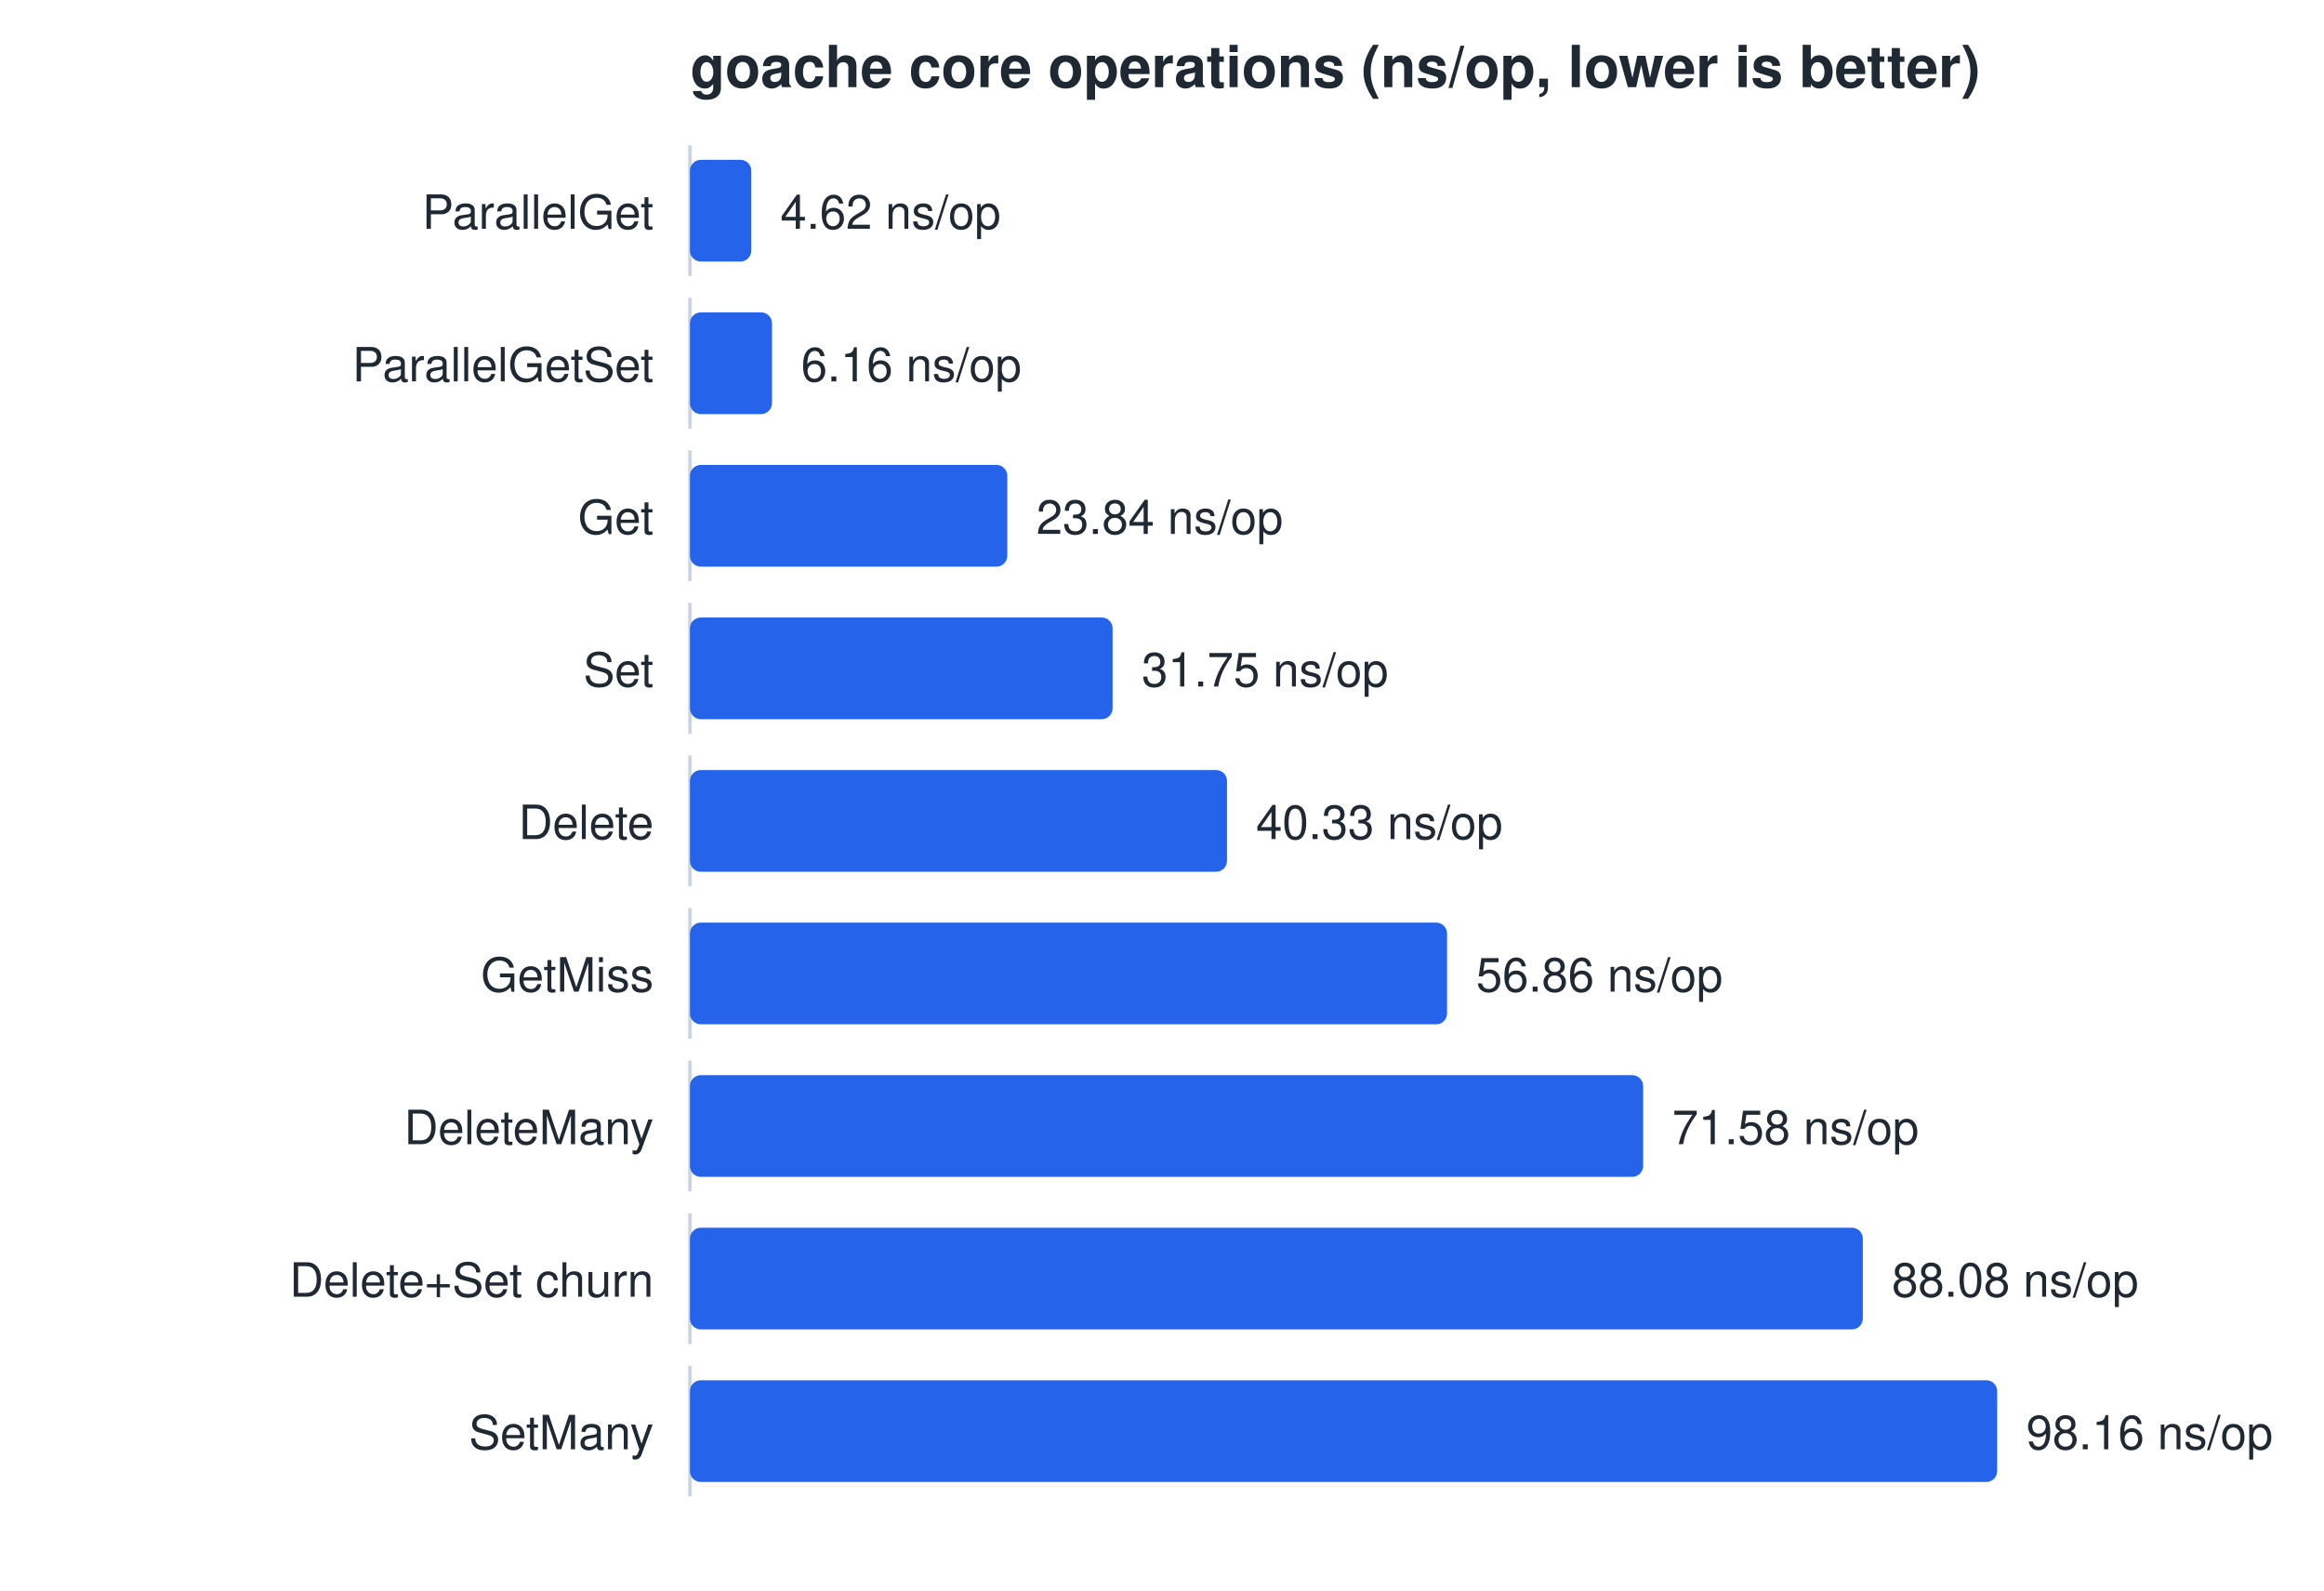
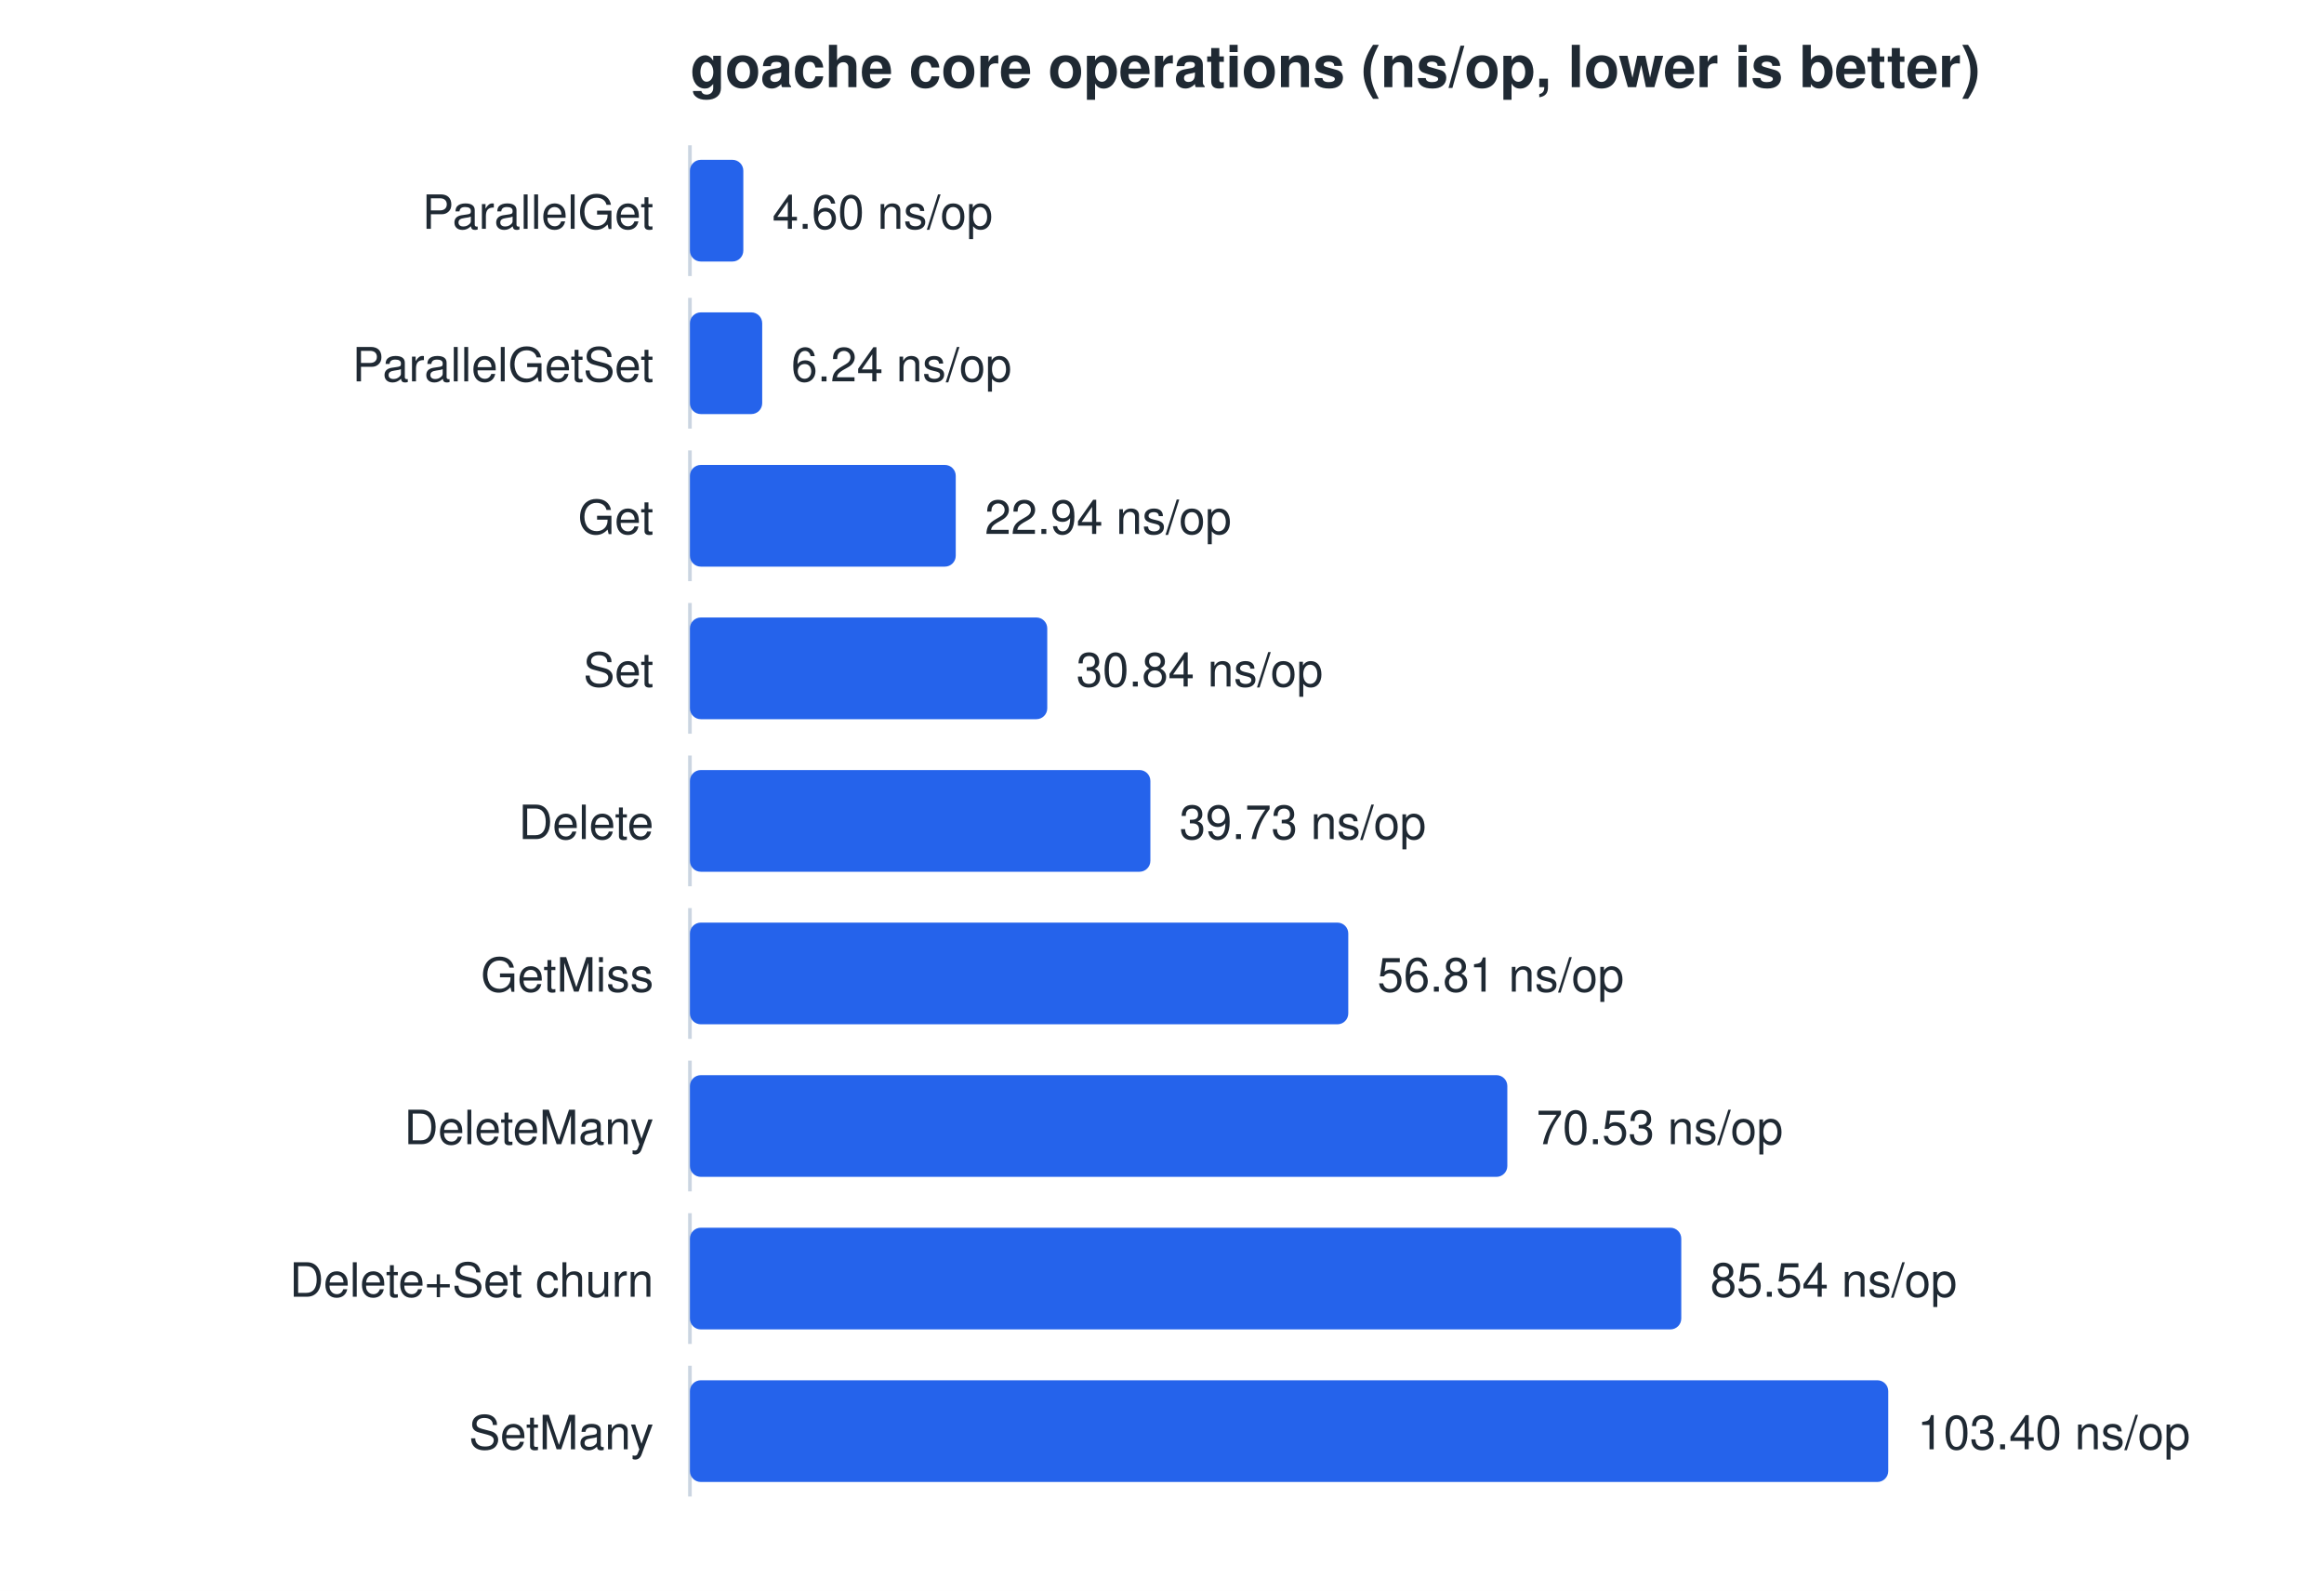
<svg xmlns="http://www.w3.org/2000/svg" width="640" height="438" viewBox="0 0 640 438" font-family="Segoe UI, Helvetica, Arial, sans-serif">
  <rect width="640" height="438" fill="#ffffff" />
  <text x="190" y="24" font-size="16" font-weight="600" fill="#1f2933">goache core operations (ns/op, lower is better)</text>
  <line x1="190" y1="40" x2="190" y2="76" stroke="#cbd5e1" stroke-width="1" />
  <text x="180" y="63" font-size="13" fill="#1f2933" text-anchor="end">ParallelGet</text>
-   <rect x="190" y="44" width="16.9" height="28" rx="3" fill="#2563eb" />
-   <text x="214.9" y="63" font-size="13" fill="#1f2933">4.62 ns/op</text>
+   <rect x="190" y="44" width="14.7" height="28" rx="3" fill="#2563eb" />
+   <text x="212.7" y="63" font-size="13" fill="#1f2933">4.60 ns/op</text>
  <line x1="190" y1="82" x2="190" y2="118" stroke="#cbd5e1" stroke-width="1" />
  <text x="180" y="105" font-size="13" fill="#1f2933" text-anchor="end">ParallelGetSet</text>
-   <rect x="190" y="86" width="22.6" height="28" rx="3" fill="#2563eb" />
-   <text x="220.6" y="105" font-size="13" fill="#1f2933">6.16 ns/op</text>
+   <rect x="190" y="86" width="19.9" height="28" rx="3" fill="#2563eb" />
+   <text x="217.9" y="105" font-size="13" fill="#1f2933">6.24 ns/op</text>
  <line x1="190" y1="124" x2="190" y2="160" stroke="#cbd5e1" stroke-width="1" />
  <text x="180" y="147" font-size="13" fill="#1f2933" text-anchor="end">Get</text>
-   <rect x="190" y="128" width="87.4" height="28" rx="3" fill="#2563eb" />
-   <text x="285.4" y="147" font-size="13" fill="#1f2933">23.84 ns/op</text>
+   <rect x="190" y="128" width="73.2" height="28" rx="3" fill="#2563eb" />
+   <text x="271.2" y="147" font-size="13" fill="#1f2933">22.94 ns/op</text>
  <line x1="190" y1="166" x2="190" y2="202" stroke="#cbd5e1" stroke-width="1" />
  <text x="180" y="189" font-size="13" fill="#1f2933" text-anchor="end">Set</text>
-   <rect x="190" y="170" width="116.4" height="28" rx="3" fill="#2563eb" />
-   <text x="314.4" y="189" font-size="13" fill="#1f2933">31.75 ns/op</text>
+   <rect x="190" y="170" width="98.4" height="28" rx="3" fill="#2563eb" />
+   <text x="296.4" y="189" font-size="13" fill="#1f2933">30.84 ns/op</text>
  <line x1="190" y1="208" x2="190" y2="244" stroke="#cbd5e1" stroke-width="1" />
  <text x="180" y="231" font-size="13" fill="#1f2933" text-anchor="end">Delete</text>
-   <rect x="190" y="212" width="147.9" height="28" rx="3" fill="#2563eb" />
-   <text x="345.9" y="231" font-size="13" fill="#1f2933">40.33 ns/op</text>
+   <rect x="190" y="212" width="126.8" height="28" rx="3" fill="#2563eb" />
+   <text x="324.8" y="231" font-size="13" fill="#1f2933">39.73 ns/op</text>
  <line x1="190" y1="250" x2="190" y2="286" stroke="#cbd5e1" stroke-width="1" />
  <text x="180" y="273" font-size="13" fill="#1f2933" text-anchor="end">GetMiss</text>
-   <rect x="190" y="254" width="208.5" height="28" rx="3" fill="#2563eb" />
-   <text x="406.5" y="273" font-size="13" fill="#1f2933">56.86 ns/op</text>
+   <rect x="190" y="254" width="181.3" height="28" rx="3" fill="#2563eb" />
+   <text x="379.3" y="273" font-size="13" fill="#1f2933">56.81 ns/op</text>
  <line x1="190" y1="292" x2="190" y2="328" stroke="#cbd5e1" stroke-width="1" />
  <text x="180" y="315" font-size="13" fill="#1f2933" text-anchor="end">DeleteMany</text>
-   <rect x="190" y="296" width="262.5" height="28" rx="3" fill="#2563eb" />
-   <text x="460.5" y="315" font-size="13" fill="#1f2933">71.58 ns/op</text>
+   <rect x="190" y="296" width="225.1" height="28" rx="3" fill="#2563eb" />
+   <text x="423.1" y="315" font-size="13" fill="#1f2933">70.53 ns/op</text>
  <line x1="190" y1="334" x2="190" y2="370" stroke="#cbd5e1" stroke-width="1" />
  <text x="180" y="357" font-size="13" fill="#1f2933" text-anchor="end">Delete+Set churn</text>
-   <rect x="190" y="338" width="323.0" height="28" rx="3" fill="#2563eb" />
-   <text x="521.0" y="357" font-size="13" fill="#1f2933">88.08 ns/op</text>
+   <rect x="190" y="338" width="273.0" height="28" rx="3" fill="#2563eb" />
+   <text x="471.0" y="357" font-size="13" fill="#1f2933">85.54 ns/op</text>
  <line x1="190" y1="376" x2="190" y2="412" stroke="#cbd5e1" stroke-width="1" />
  <text x="180" y="399" font-size="13" fill="#1f2933" text-anchor="end">SetMany</text>
-   <rect x="190" y="380" width="360.0" height="28" rx="3" fill="#2563eb" />
-   <text x="558.0" y="399" font-size="13" fill="#1f2933">98.16 ns/op</text>
+   <rect x="190" y="380" width="330.0" height="28" rx="3" fill="#2563eb" />
+   <text x="528.0" y="399" font-size="13" fill="#1f2933">103.40 ns/op</text>
</svg>
